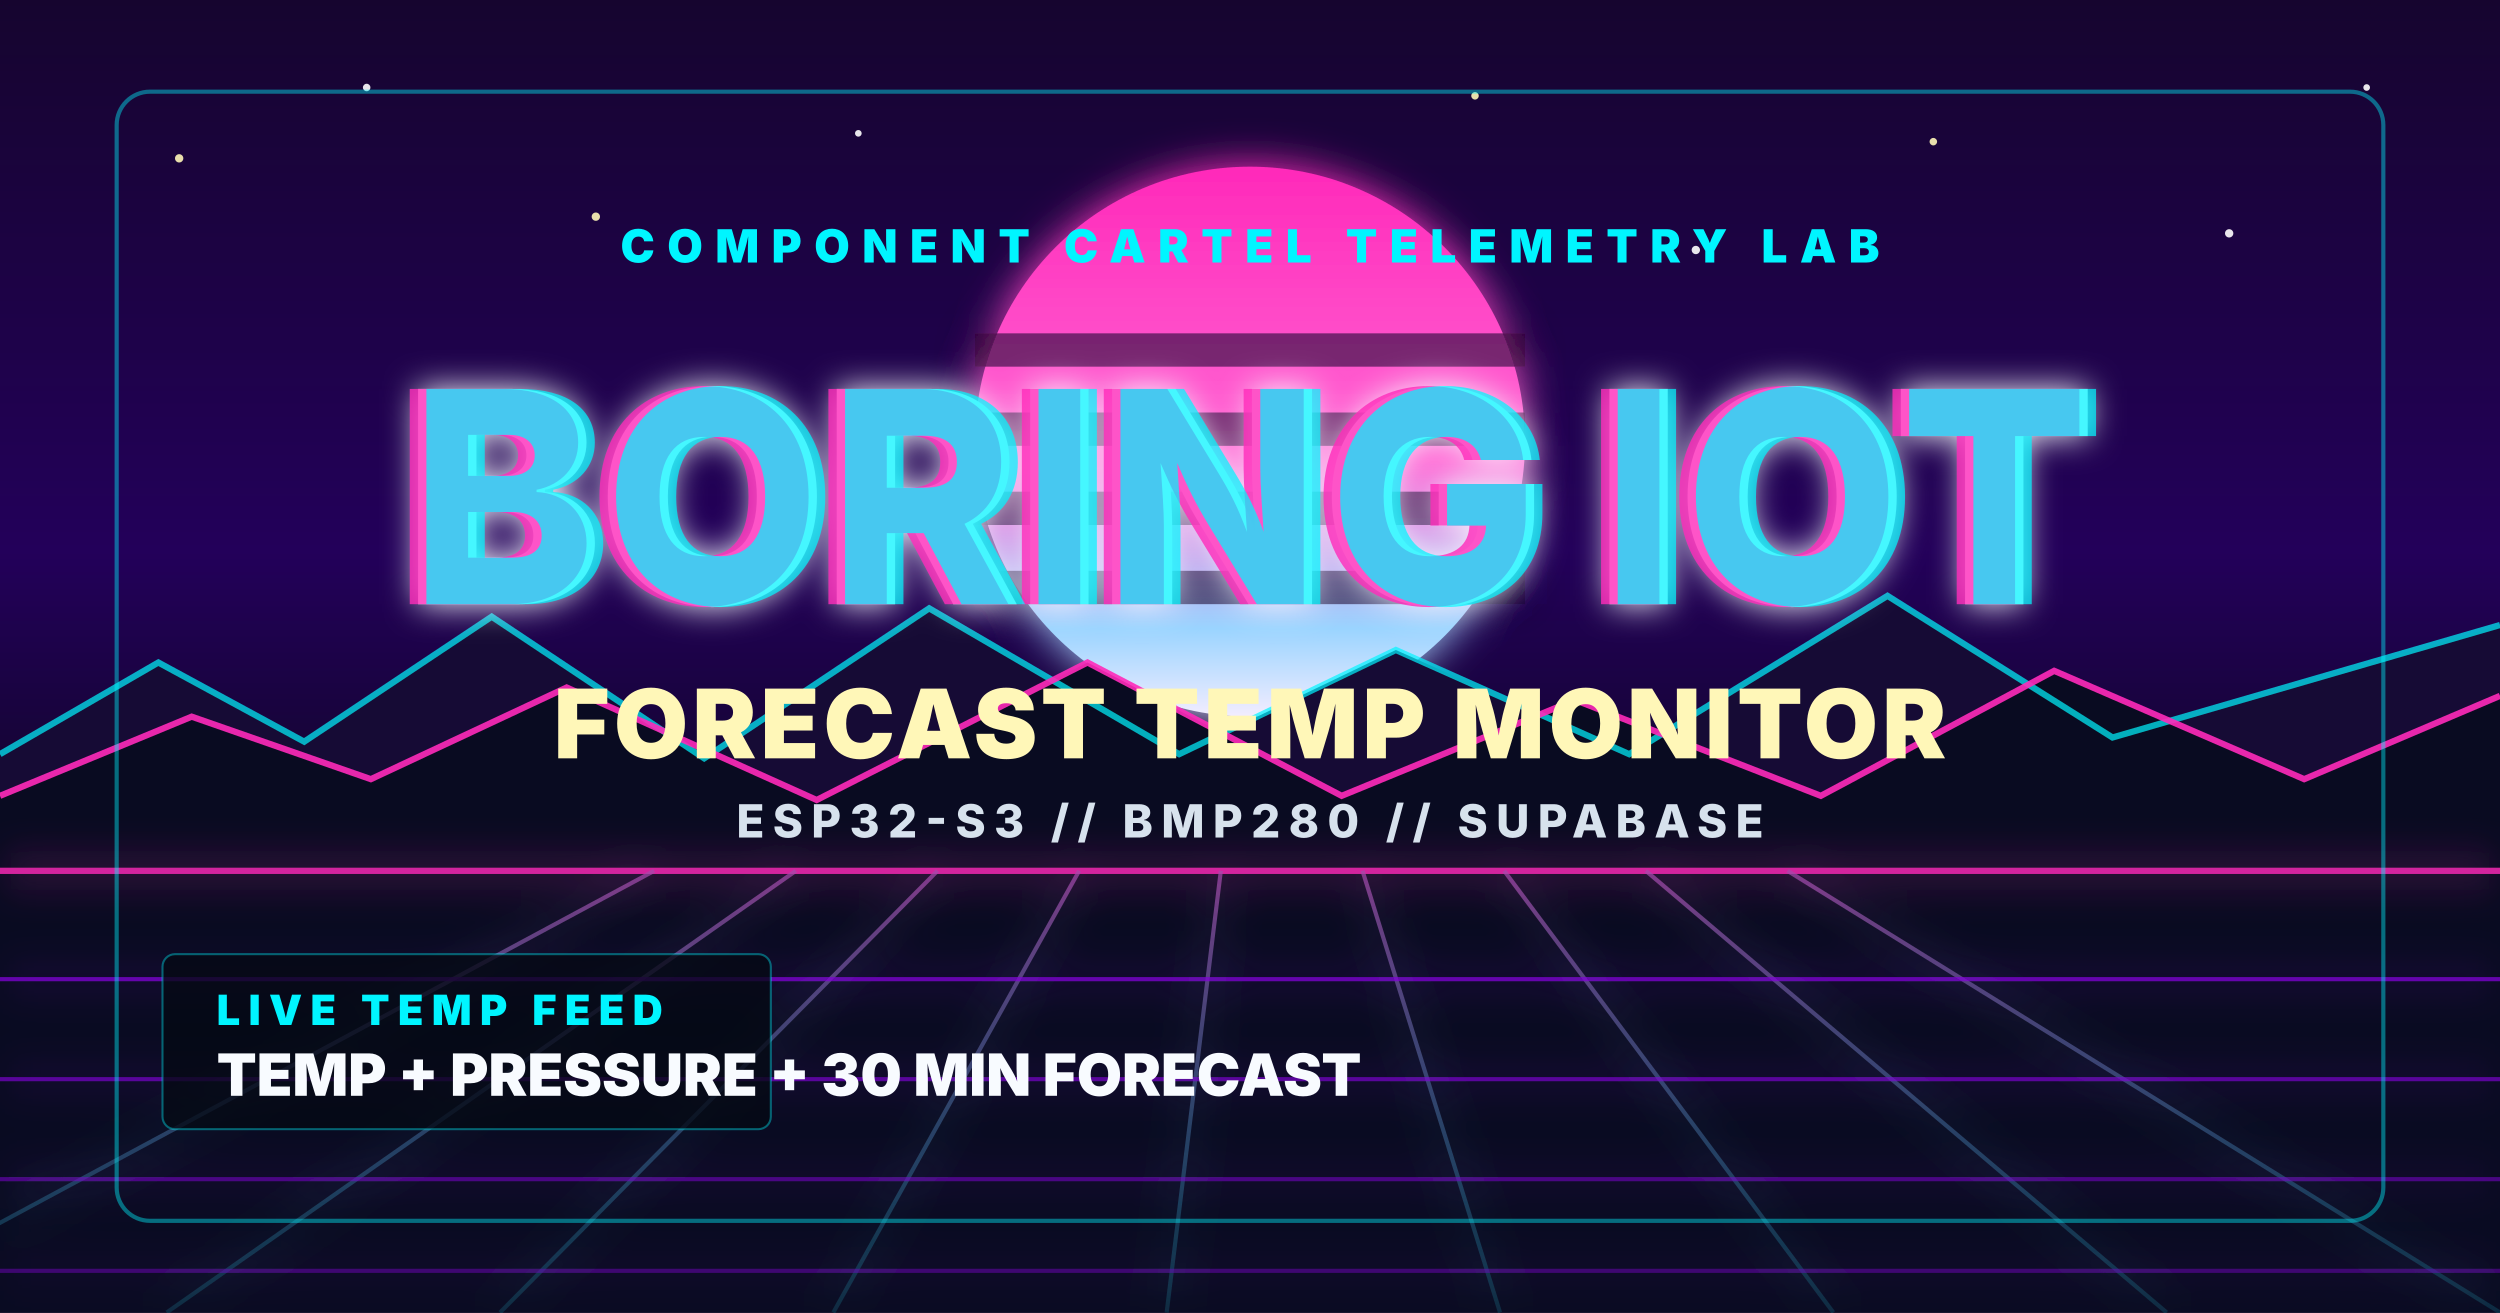
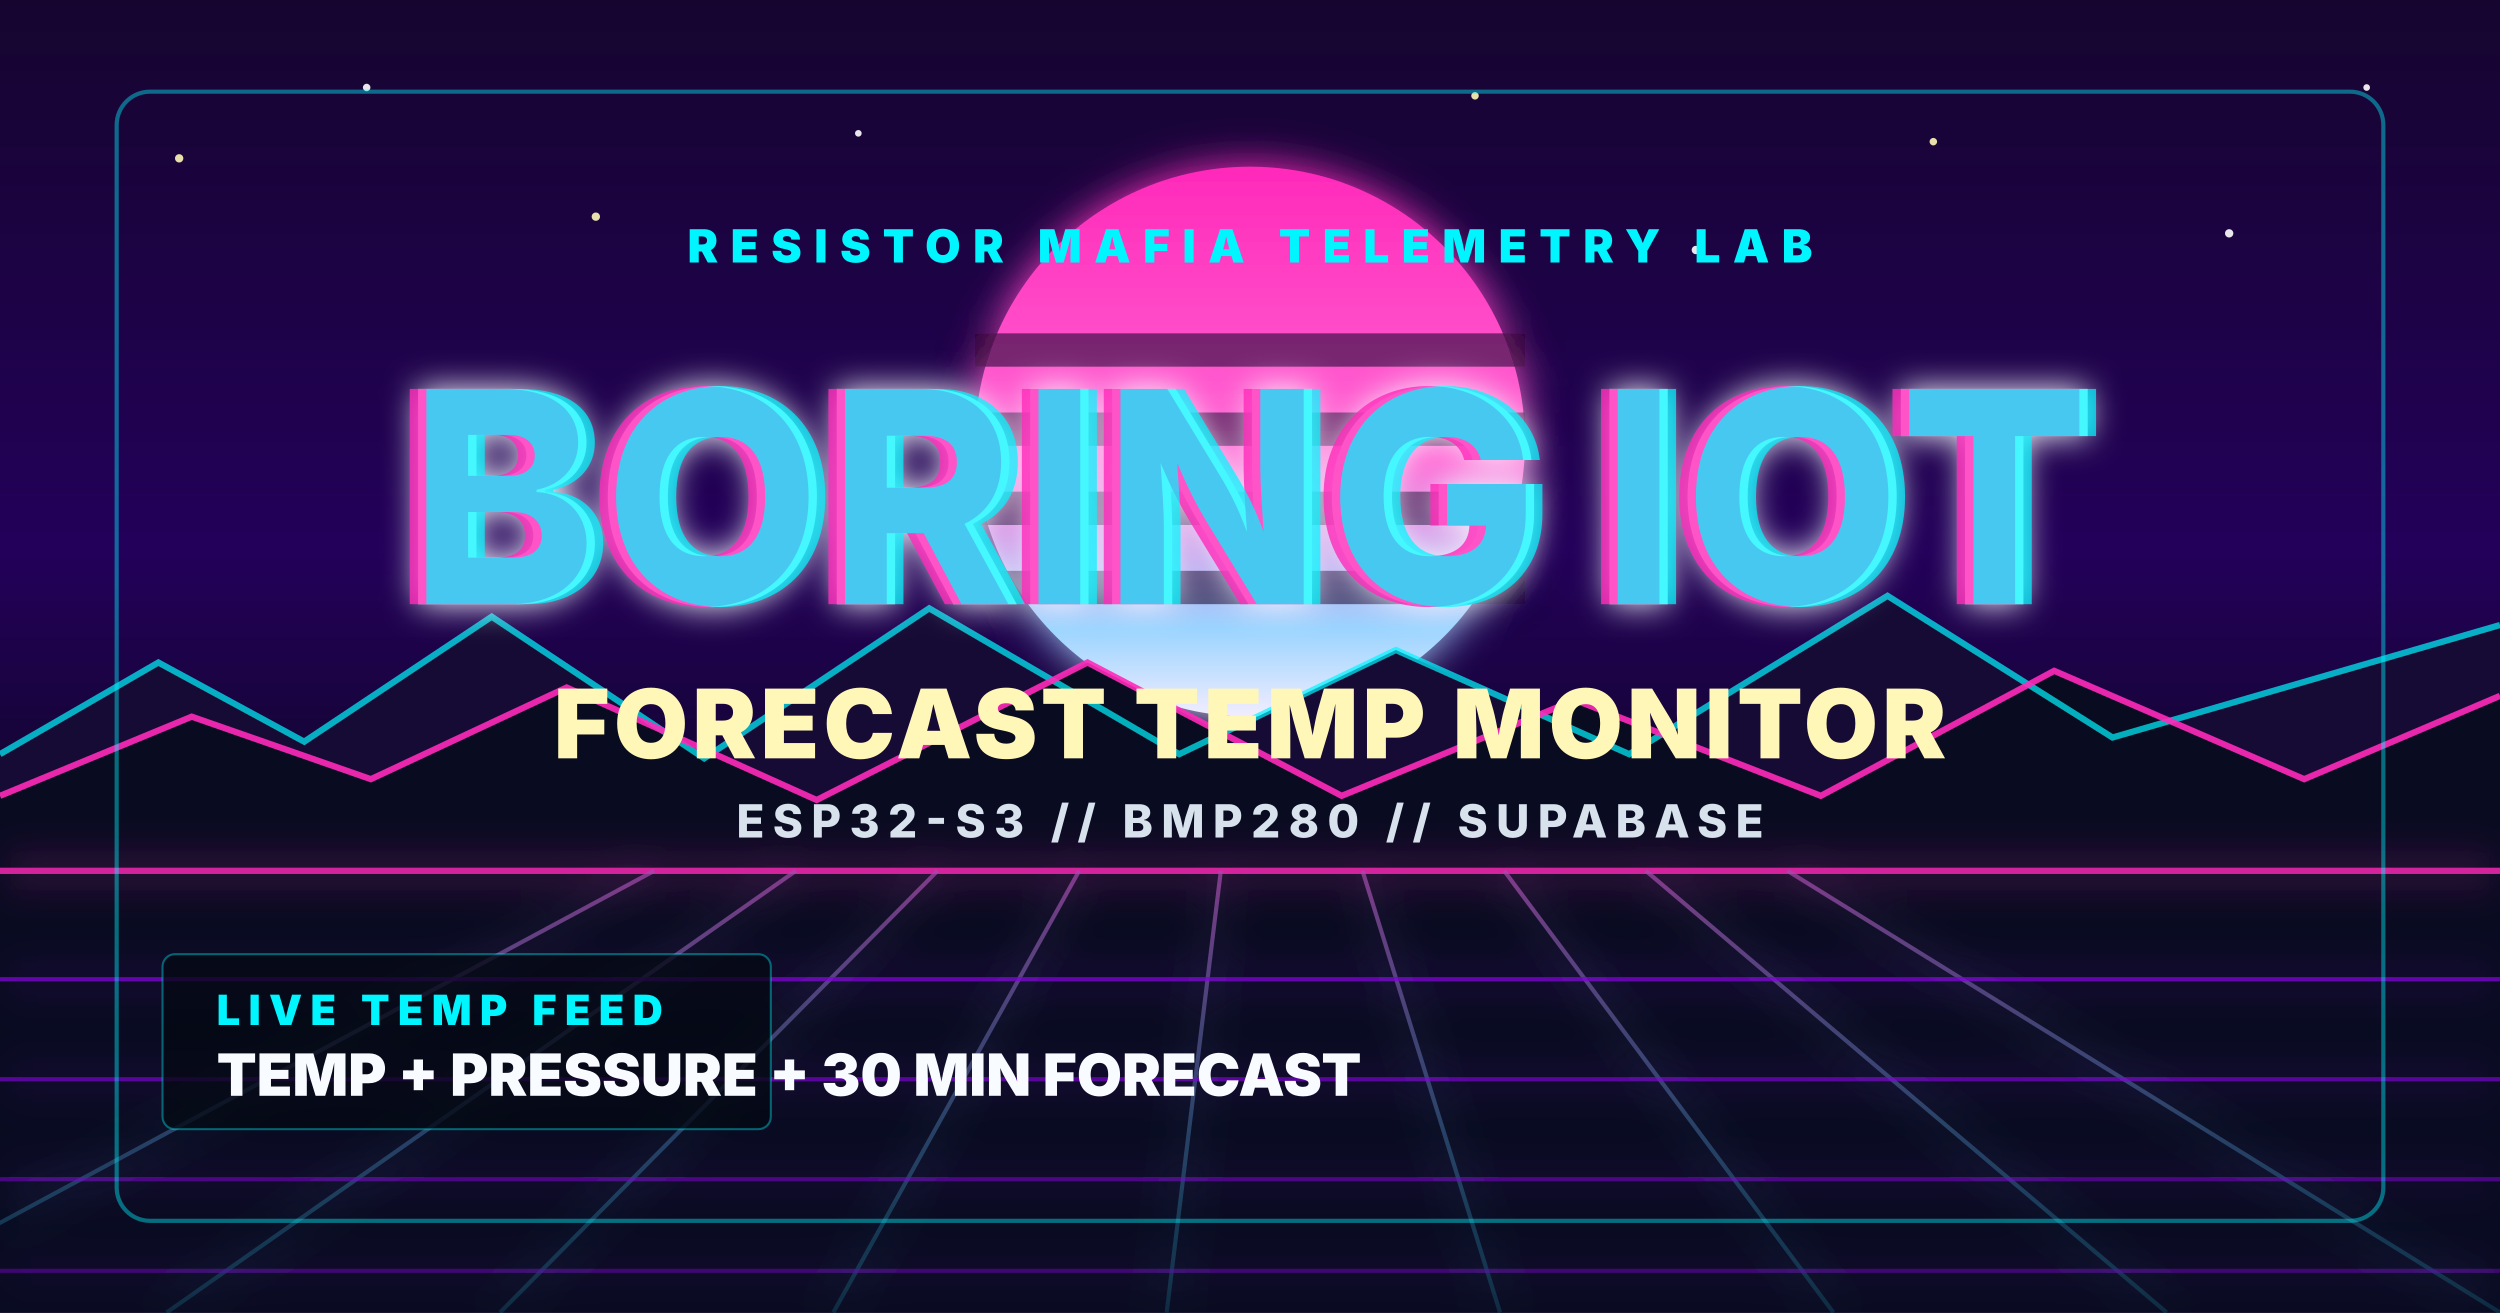
<svg xmlns="http://www.w3.org/2000/svg" width="1200" height="630" viewBox="0 0 1200 630" fill="none">
  <defs>
    <linearGradient id="sky" x1="600" y1="0" x2="600" y2="630" gradientUnits="userSpaceOnUse">
      <stop offset="0" stop-color="#16052f" />
      <stop offset="0.42" stop-color="#23005a" />
      <stop offset="0.74" stop-color="#080912" />
      <stop offset="1" stop-color="#03050a" />
    </linearGradient>
    <linearGradient id="sun" x1="600" y1="82" x2="600" y2="350" gradientUnits="userSpaceOnUse">
      <stop stop-color="#ff2aba" />
      <stop offset="0.52" stop-color="#ff69d5" />
      <stop offset="0.82" stop-color="#9ad4ff" />
      <stop offset="1" stop-color="#fff0ff" />
    </linearGradient>
    <linearGradient id="gridFade" x1="600" y1="350" x2="600" y2="660" gradientUnits="userSpaceOnUse">
      <stop stop-color="#ff2aba" stop-opacity="0.9" />
      <stop offset="1" stop-color="#00f5ff" stop-opacity="0.1" />
    </linearGradient>
    <filter id="cyanGlow" x="-40%" y="-40%" width="180%" height="180%">
      <feGaussianBlur stdDeviation="8" result="blur" />
      <feMerge>
        <feMergeNode in="blur" />
        <feMergeNode in="SourceGraphic" />
      </feMerge>
    </filter>
    <filter id="pinkGlow" x="-40%" y="-40%" width="180%" height="180%">
      <feGaussianBlur stdDeviation="10" result="blur" />
      <feMerge>
        <feMergeNode in="blur" />
        <feMergeNode in="SourceGraphic" />
      </feMerge>
    </filter>
  </defs>
  <rect width="1200" height="630" fill="url(#sky)" />
  <rect width="1200" height="630" fill="url(#sky)" />
  <g opacity="0.9">
    <circle cx="86" cy="76" r="2" fill="#fff7b8" />
    <circle cx="176" cy="42" r="1.8" fill="#ffffff" />
    <circle cx="286" cy="104" r="2" fill="#fff7b8" />
    <circle cx="412" cy="64" r="1.6" fill="#ffffff" />
    <circle cx="505" cy="132" r="2" fill="#ffffff" />
    <circle cx="708" cy="46" r="1.8" fill="#fff7b8" />
    <circle cx="814" cy="120" r="2" fill="#ffffff" />
    <circle cx="928" cy="68" r="1.8" fill="#fff7b8" />
    <circle cx="1070" cy="112" r="2" fill="#ffffff" />
    <circle cx="1136" cy="42" r="1.6" fill="#ffffff" />
  </g>
  <g filter="url(#pinkGlow)">
    <circle cx="600" cy="212" r="132" fill="url(#sun)" />
    <rect x="468" y="160" width="264" height="16" fill="#16052f" opacity="0.58" />
    <rect x="468" y="198" width="264" height="16" fill="#16052f" opacity="0.58" />
    <rect x="468" y="236" width="264" height="16" fill="#16052f" opacity="0.58" />
    <rect x="468" y="274" width="264" height="16" fill="#16052f" opacity="0.58" />
  </g>
  <path d="M0 362 L76 318 L146 356 L236 296 L338 364 L446 292 L566 362 L670 312 L782 362 L906 286 L1014 354 L1200 300 V630 H0 Z" fill="#160b35" />
  <path d="M0 382 L92 344 L178 374 L272 330 L392 384 L522 318 L644 382 L756 336 L874 382 L986 322 L1106 374 L1200 334 V630 H0 Z" fill="#090b21" />
  <path d="M0 362 L76 318 L146 356 L236 296 L338 364 L446 292 L566 362 L670 312 L782 362 L906 286 L1014 354 L1200 300" stroke="#00f5ff" stroke-width="3" opacity="0.7" />
  <path d="M0 382 L92 344 L178 374 L272 330 L392 384 L522 318 L644 382 L756 336 L874 382 L986 322 L1106 374 L1200 334" stroke="#ff2aba" stroke-width="3" opacity="0.9" />
  <g opacity="0.82" filter="url(#pinkGlow)">
    <path d="M0 418 H1200" stroke="#ff2aba" stroke-width="3" />
    <path d="M-80 630 L314 418" stroke="url(#gridFade)" stroke-width="2" />
    <path d="M80 630 L382 418" stroke="url(#gridFade)" stroke-width="2" />
    <path d="M240 630 L450 418" stroke="url(#gridFade)" stroke-width="2" />
    <path d="M400 630 L518 418" stroke="url(#gridFade)" stroke-width="2" />
    <path d="M560 630 L586 418" stroke="url(#gridFade)" stroke-width="2" />
    <path d="M720 630 L654 418" stroke="url(#gridFade)" stroke-width="2" />
    <path d="M880 630 L722 418" stroke="url(#gridFade)" stroke-width="2" />
    <path d="M1040 630 L790 418" stroke="url(#gridFade)" stroke-width="2" />
    <path d="M1200 630 L858 418" stroke="url(#gridFade)" stroke-width="2" />
    <path d="M0 470 H1200" stroke="#9b00ff" stroke-width="2" opacity="0.75" />
    <path d="M0 518 H1200" stroke="#9b00ff" stroke-width="2" opacity="0.65" />
    <path d="M0 566 H1200" stroke="#9b00ff" stroke-width="2" opacity="0.52" />
    <path d="M0 610 H1200" stroke="#9b00ff" stroke-width="2" opacity="0.42" />
  </g>
  <rect x="56" y="44" width="1088" height="542" rx="16" stroke="#00f5ff" stroke-opacity="0.42" stroke-width="2" />
  <rect x="78" y="458" width="292" height="84" rx="6" fill="#050a14" fill-opacity="0.78" stroke="#00f5ff" stroke-opacity="0.38" />
  <text x="104" y="492" fill="#00f5ff" font-family="Inter, Arial, sans-serif" font-size="20" font-weight="900" letter-spacing="4">LIVE TEMP FEED</text>
  <text x="104" y="526" fill="#f8fbff" font-family="Inter, Arial, sans-serif" font-size="28" font-weight="900">TEMP + PRESSURE + 30 MIN FORECAST</text>
-   <text x="600" y="126" text-anchor="middle" fill="#00f5ff" font-family="Inter, Arial, sans-serif" font-size="22" font-weight="900" letter-spacing="6">COMPONENT CARTEL TELEMETRY LAB</text>
+   <text x="600" y="126" text-anchor="middle" fill="#00f5ff" font-family="Inter, Arial, sans-serif" font-size="22" font-weight="900" letter-spacing="6">RESISTOR MAFIA TELEMETRY LAB</text>
  <text x="600" y="290" text-anchor="middle" fill="#f8fbff" font-family="Inter, Arial Black, sans-serif" font-size="142" font-weight="900" letter-spacing="-2" filter="url(#cyanGlow)">BORING IOT</text>
  <text x="596" y="290" text-anchor="middle" fill="#ff2aba" font-family="Inter, Arial Black, sans-serif" font-size="142" font-weight="900" letter-spacing="-2" opacity="0.8">BORING IOT</text>
  <text x="604" y="290" text-anchor="middle" fill="#00f5ff" font-family="Inter, Arial Black, sans-serif" font-size="142" font-weight="900" letter-spacing="-2" opacity="0.72">BORING IOT</text>
  <text x="600" y="364" text-anchor="middle" fill="#fff7b8" font-family="Inter, Arial, sans-serif" font-size="46" font-weight="900" letter-spacing="2">FORECAST TEMP MONITOR</text>
  <text x="600" y="402" text-anchor="middle" fill="#d7e2ed" font-family="Inter, Arial, sans-serif" font-size="22" font-weight="800" letter-spacing="4">ESP32-S3 // BMP280 // SUPABASE</text>
</svg>
